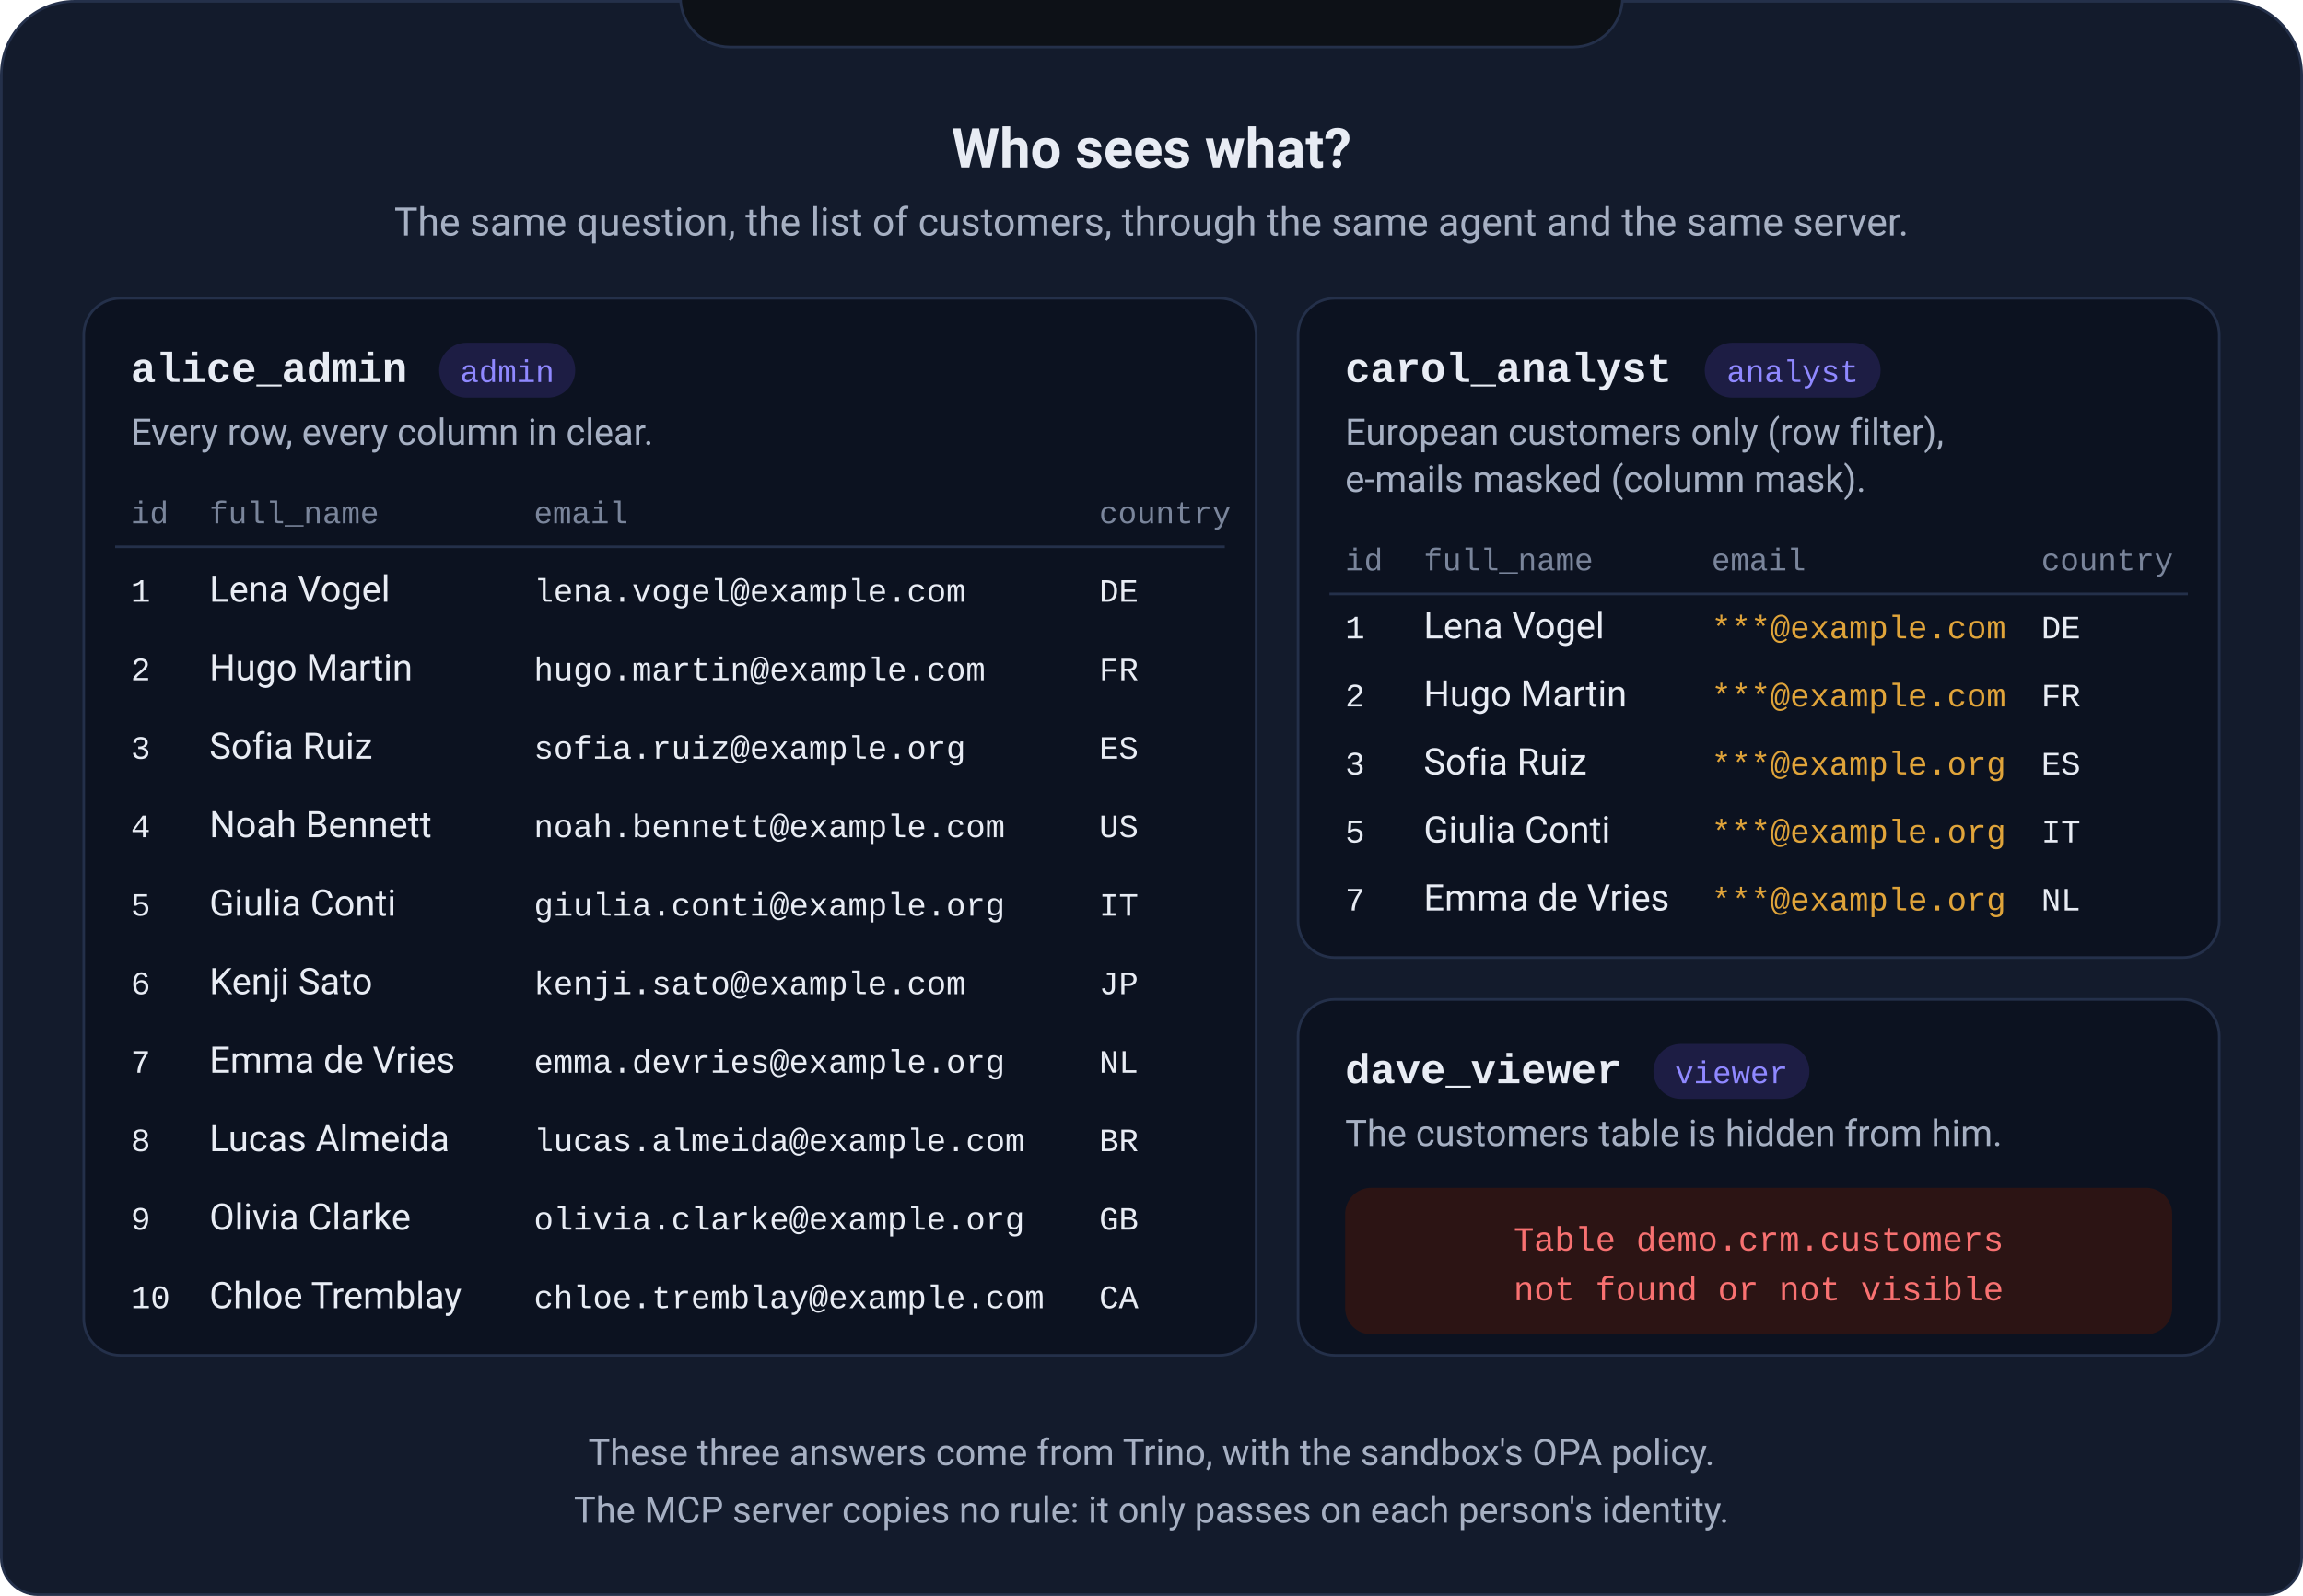
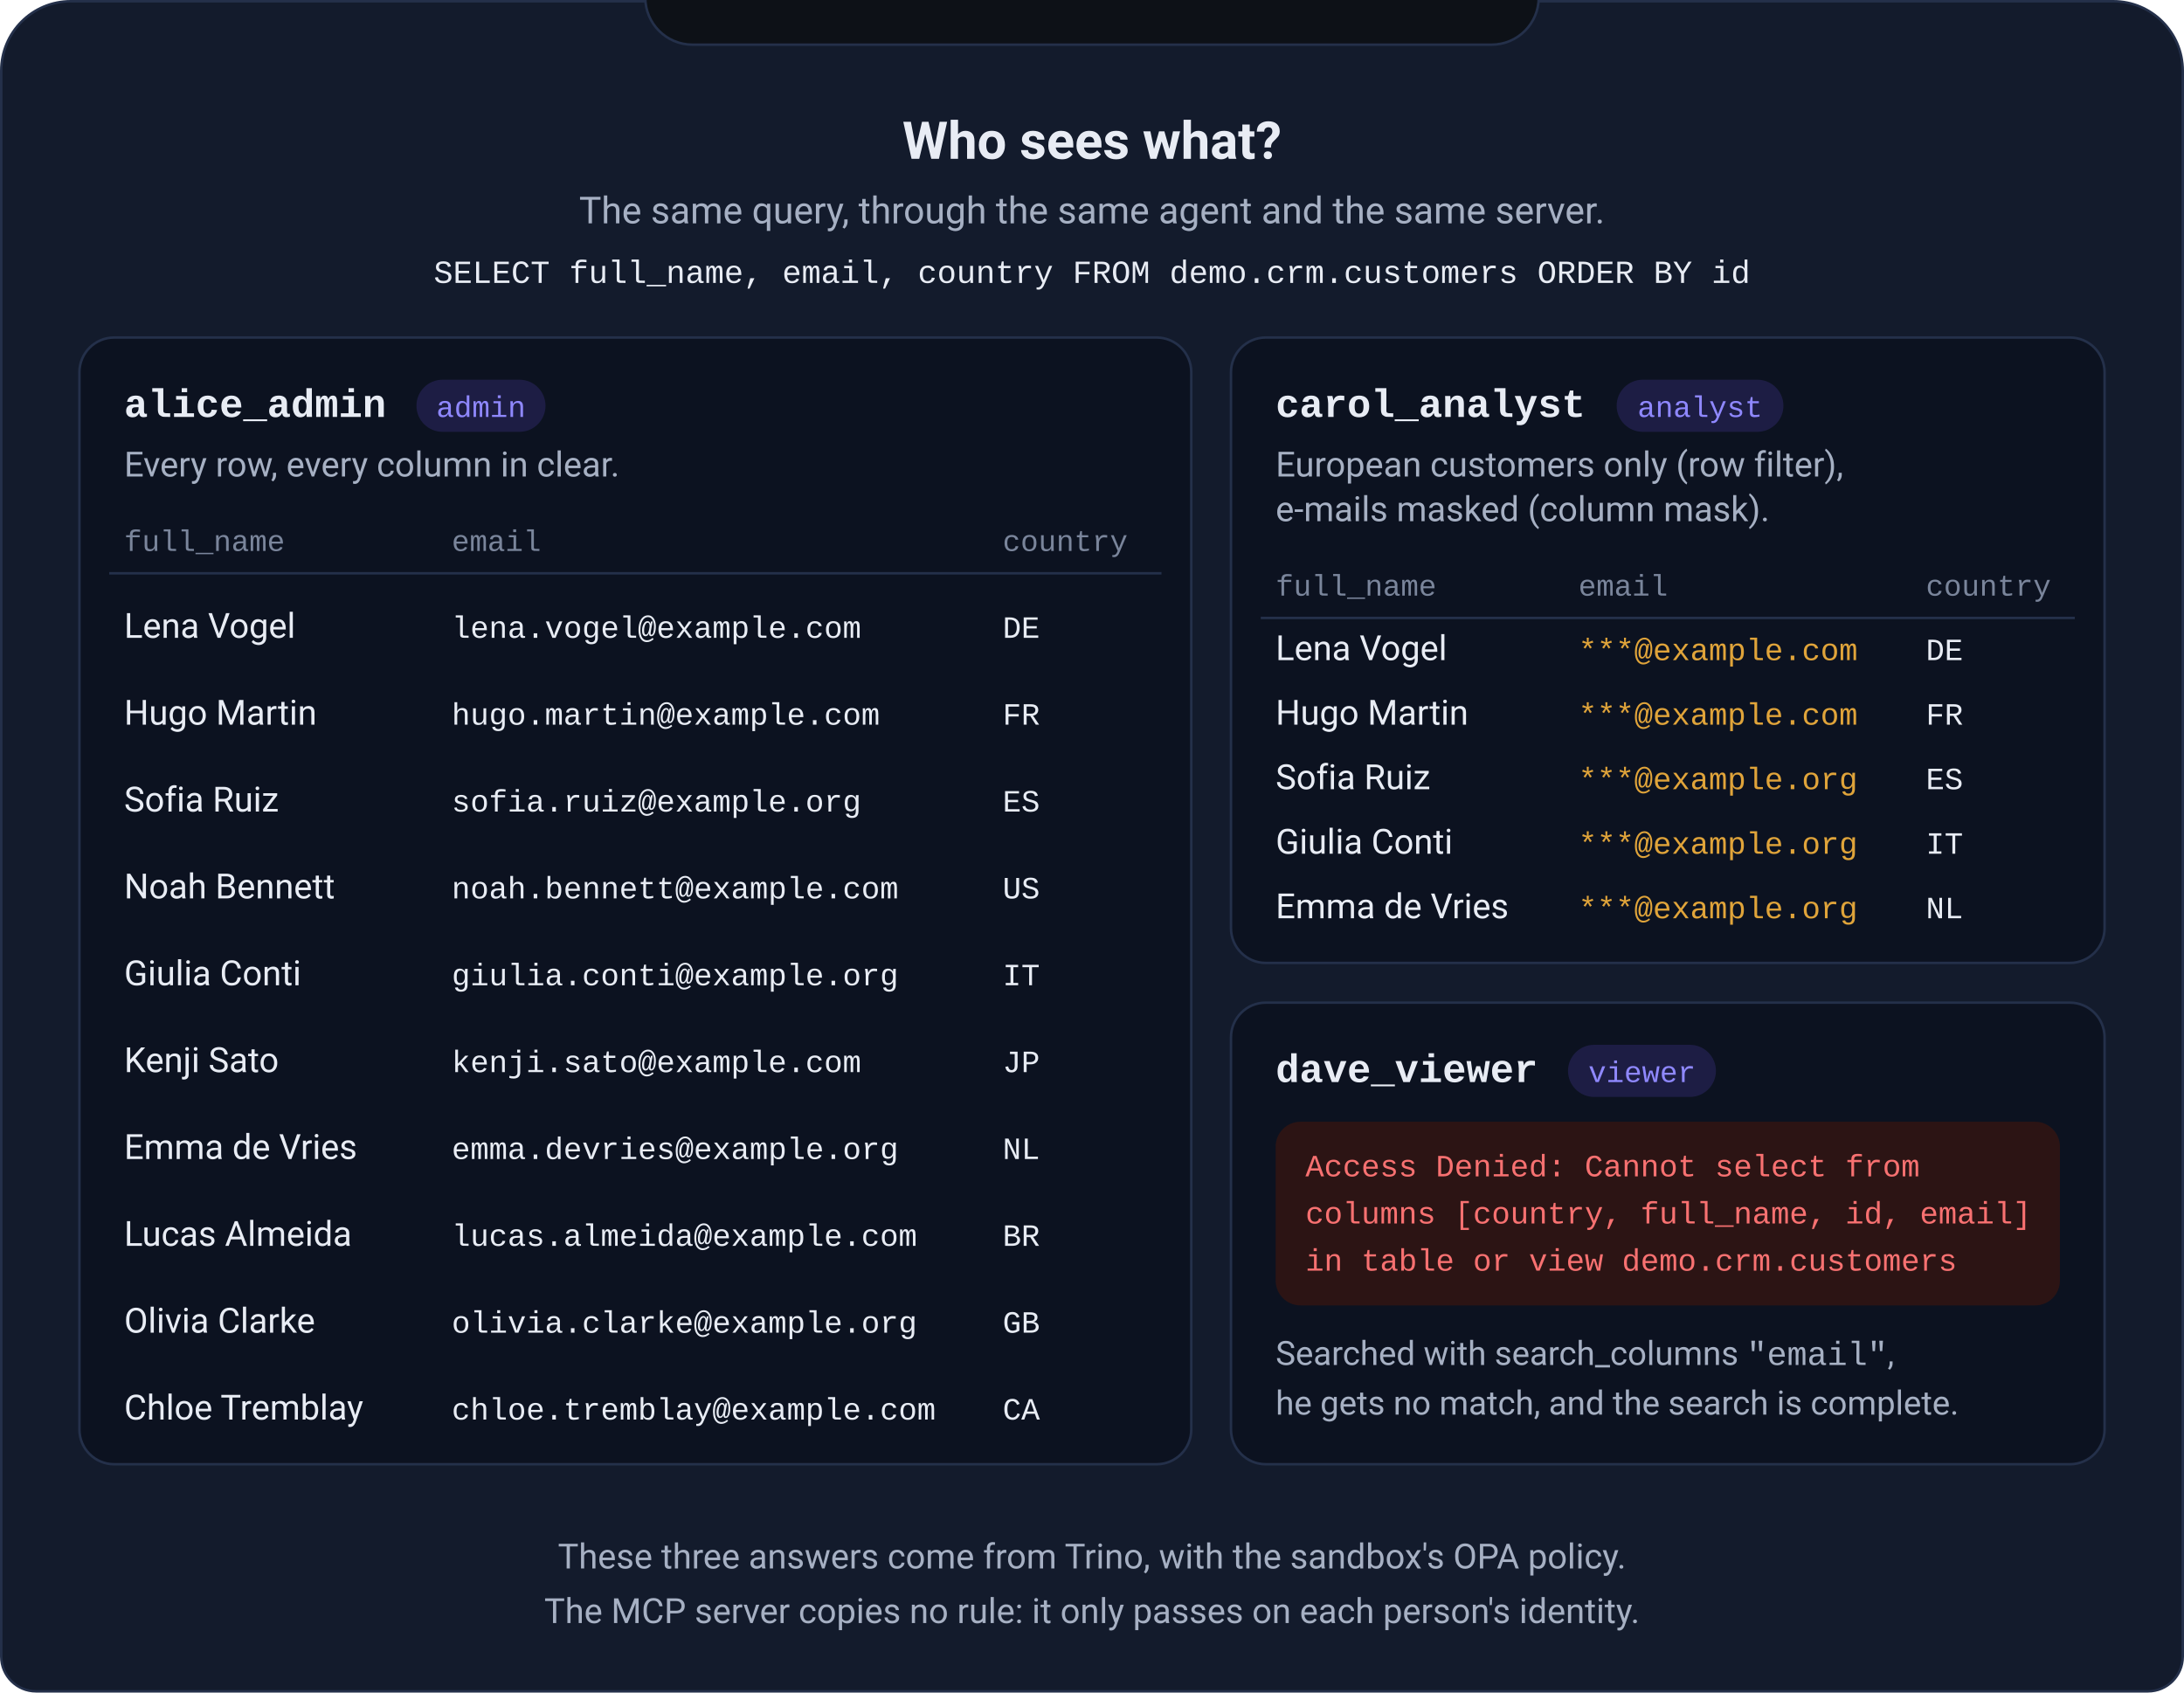
- <svg xmlns="http://www.w3.org/2000/svg" width="880" height="610" viewBox="0 0 880 610" role="img" aria-labelledby="t d">
+ <svg xmlns="http://www.w3.org/2000/svg" width="880" height="682" viewBox="0 0 880 682" role="img" aria-labelledby="t d">
  <style>
text{font-family:system-ui, -apple-system, 'Segoe UI', Roboto, 'Helvetica Neue', Arial, 'Noto Sans', 'DejaVu Sans', sans-serif;fill:#e8ecf4}
.m{font-family:ui-monospace, SFMono-Regular, 'SF Mono', Menlo, Consolas, 'Liberation Mono', 'DejaVu Sans Mono', monospace}
.mu{fill:#a6b0c3} .fa{fill:#7a859b} .ac{fill:#8f88ff} .am{fill:#e0a43a}
.ok{fill:#4ade80} .no{fill:#f87171} .b{font-weight:600} .bb{font-weight:700}
.ln{fill:none;stroke:#a6b0c3;stroke-width:1.5} .dash{stroke-dasharray:4 4}
.grid{stroke:#24304a;stroke-width:1}
</style>
-   <path d="M28.5 0.5H851.5A28 28 0 0 1 879.5 28.5V595.5A14 14 0 0 1 865.5 609.5H14.5A14 14 0 0 1 0.5 595.5V28.5A28 28 0 0 1 28.5 0.5Z" fill="#131b2c" stroke="#24304a" />
+   <path d="M28.5 0.5H851.5A28 28 0 0 1 879.5 28.5V667.5A14 14 0 0 1 865.5 681.5H14.5A14 14 0 0 1 0.5 667.5V28.5A28 28 0 0 1 28.5 0.5Z" fill="#131b2c" stroke="#24304a" />
  <rect x="260" y="-20" width="360" height="38" rx="19" fill="#0d1117" stroke="#24304a" />
-   <rect x="32" y="114" width="448" height="404" rx="14" fill="#0c1220" stroke="#24304a" stroke-width="1" />
-   <rect x="496" y="114" width="352" height="252" rx="14" fill="#0c1220" stroke="#24304a" stroke-width="1" />
-   <rect x="496" y="382" width="352" height="136" rx="14" fill="#0c1220" stroke="#24304a" stroke-width="1" />
+   <rect x="32" y="136" width="448" height="454" rx="14" fill="#0c1220" stroke="#24304a" stroke-width="1" />
+   <rect x="496" y="136" width="352" height="252" rx="14" fill="#0c1220" stroke="#24304a" stroke-width="1" />
+   <rect x="496" y="404" width="352" height="186" rx="14" fill="#0c1220" stroke="#24304a" stroke-width="1" />
  <text x="440.0" y="64" font-size="21" text-anchor="middle" class="bb" xml:space="preserve">Who sees what?</text>
-   <text x="440.0" y="90" font-size="15" text-anchor="middle" class="mu" xml:space="preserve">The same question, the list of customers, through the same agent and the same server.</text>
-   <text x="50" y="146" font-size="16" class="m bb" xml:space="preserve">alice_admin</text>
-   <rect x="167.8" y="131" width="52.0" height="21" rx="10.5" fill="#1d1d44" />
-   <text x="193.8" y="146" font-size="12" text-anchor="middle" class="m ac" xml:space="preserve">admin</text>
-   <text x="50" y="170" font-size="14" class="mu" xml:space="preserve">Every row, every column in clear.</text>
-   <text x="50" y="200" font-size="12" class="m fa" xml:space="preserve">id</text>
-   <text x="80" y="200" font-size="12" class="m fa" xml:space="preserve">full_name</text>
-   <text x="204" y="200" font-size="12" class="m fa" xml:space="preserve">email</text>
-   <text x="420" y="200" font-size="12" class="m fa" xml:space="preserve">country</text>
-   <path class="grid" d="M44 209H468" />
-   <text x="50" y="230" font-size="12.5" class="m" xml:space="preserve">1</text>
-   <text x="80" y="230" font-size="14" xml:space="preserve">Lena Vogel</text>
-   <text x="204" y="230" font-size="12.5" class="m" xml:space="preserve">lena.vogel@example.com</text>
-   <text x="420" y="230" font-size="12.5" class="m" xml:space="preserve">DE</text>
-   <text x="50" y="260" font-size="12.5" class="m" xml:space="preserve">2</text>
-   <text x="80" y="260" font-size="14" xml:space="preserve">Hugo Martin</text>
-   <text x="204" y="260" font-size="12.5" class="m" xml:space="preserve">hugo.martin@example.com</text>
-   <text x="420" y="260" font-size="12.5" class="m" xml:space="preserve">FR</text>
-   <text x="50" y="290" font-size="12.5" class="m" xml:space="preserve">3</text>
-   <text x="80" y="290" font-size="14" xml:space="preserve">Sofia Ruiz</text>
-   <text x="204" y="290" font-size="12.5" class="m" xml:space="preserve">sofia.ruiz@example.org</text>
-   <text x="420" y="290" font-size="12.5" class="m" xml:space="preserve">ES</text>
-   <text x="50" y="320" font-size="12.5" class="m" xml:space="preserve">4</text>
-   <text x="80" y="320" font-size="14" xml:space="preserve">Noah Bennett</text>
-   <text x="204" y="320" font-size="12.5" class="m" xml:space="preserve">noah.bennett@example.com</text>
-   <text x="420" y="320" font-size="12.5" class="m" xml:space="preserve">US</text>
-   <text x="50" y="350" font-size="12.5" class="m" xml:space="preserve">5</text>
-   <text x="80" y="350" font-size="14" xml:space="preserve">Giulia Conti</text>
-   <text x="204" y="350" font-size="12.5" class="m" xml:space="preserve">giulia.conti@example.org</text>
-   <text x="420" y="350" font-size="12.5" class="m" xml:space="preserve">IT</text>
-   <text x="50" y="380" font-size="12.5" class="m" xml:space="preserve">6</text>
-   <text x="80" y="380" font-size="14" xml:space="preserve">Kenji Sato</text>
-   <text x="204" y="380" font-size="12.5" class="m" xml:space="preserve">kenji.sato@example.com</text>
-   <text x="420" y="380" font-size="12.5" class="m" xml:space="preserve">JP</text>
-   <text x="50" y="410" font-size="12.5" class="m" xml:space="preserve">7</text>
-   <text x="80" y="410" font-size="14" xml:space="preserve">Emma de Vries</text>
-   <text x="204" y="410" font-size="12.5" class="m" xml:space="preserve">emma.devries@example.org</text>
-   <text x="420" y="410" font-size="12.5" class="m" xml:space="preserve">NL</text>
-   <text x="50" y="440" font-size="12.5" class="m" xml:space="preserve">8</text>
-   <text x="80" y="440" font-size="14" xml:space="preserve">Lucas Almeida</text>
-   <text x="204" y="440" font-size="12.5" class="m" xml:space="preserve">lucas.almeida@example.com</text>
-   <text x="420" y="440" font-size="12.5" class="m" xml:space="preserve">BR</text>
-   <text x="50" y="470" font-size="12.5" class="m" xml:space="preserve">9</text>
-   <text x="80" y="470" font-size="14" xml:space="preserve">Olivia Clarke</text>
-   <text x="204" y="470" font-size="12.5" class="m" xml:space="preserve">olivia.clarke@example.org</text>
-   <text x="420" y="470" font-size="12.5" class="m" xml:space="preserve">GB</text>
-   <text x="50" y="500" font-size="12.5" class="m" xml:space="preserve">10</text>
-   <text x="80" y="500" font-size="14" xml:space="preserve">Chloe Tremblay</text>
-   <text x="204" y="500" font-size="12.5" class="m" xml:space="preserve">chloe.tremblay@example.com</text>
-   <text x="420" y="500" font-size="12.5" class="m" xml:space="preserve">CA</text>
-   <text x="514" y="146" font-size="16" class="m bb" xml:space="preserve">carol_analyst</text>
-   <rect x="651.4" y="131" width="67.2" height="21" rx="10.5" fill="#1d1d44" />
-   <text x="685.0" y="146" font-size="12" text-anchor="middle" class="m ac" xml:space="preserve">analyst</text>
-   <text x="514" y="170" font-size="14" class="mu" xml:space="preserve">European customers only (row filter),</text>
-   <text x="514" y="188" font-size="14" class="mu" xml:space="preserve">e-mails masked (column mask).</text>
-   <text x="514" y="218" font-size="12" class="m fa" xml:space="preserve">id</text>
-   <text x="544" y="218" font-size="12" class="m fa" xml:space="preserve">full_name</text>
-   <text x="654" y="218" font-size="12" class="m fa" xml:space="preserve">email</text>
-   <text x="780" y="218" font-size="12" class="m fa" xml:space="preserve">country</text>
-   <path class="grid" d="M508 227H836" />
-   <text x="514" y="244" font-size="12.5" class="m" xml:space="preserve">1</text>
-   <text x="544" y="244" font-size="14" xml:space="preserve">Lena Vogel</text>
-   <text x="654" y="244" font-size="12.5" class="m am" xml:space="preserve">***@example.com</text>
-   <text x="780" y="244" font-size="12.5" class="m" xml:space="preserve">DE</text>
-   <text x="514" y="270" font-size="12.5" class="m" xml:space="preserve">2</text>
-   <text x="544" y="270" font-size="14" xml:space="preserve">Hugo Martin</text>
-   <text x="654" y="270" font-size="12.5" class="m am" xml:space="preserve">***@example.com</text>
-   <text x="780" y="270" font-size="12.5" class="m" xml:space="preserve">FR</text>
-   <text x="514" y="296" font-size="12.5" class="m" xml:space="preserve">3</text>
-   <text x="544" y="296" font-size="14" xml:space="preserve">Sofia Ruiz</text>
-   <text x="654" y="296" font-size="12.5" class="m am" xml:space="preserve">***@example.org</text>
-   <text x="780" y="296" font-size="12.5" class="m" xml:space="preserve">ES</text>
-   <text x="514" y="322" font-size="12.5" class="m" xml:space="preserve">5</text>
-   <text x="544" y="322" font-size="14" xml:space="preserve">Giulia Conti</text>
-   <text x="654" y="322" font-size="12.5" class="m am" xml:space="preserve">***@example.org</text>
-   <text x="780" y="322" font-size="12.5" class="m" xml:space="preserve">IT</text>
-   <text x="514" y="348" font-size="12.5" class="m" xml:space="preserve">7</text>
-   <text x="544" y="348" font-size="14" xml:space="preserve">Emma de Vries</text>
-   <text x="654" y="348" font-size="12.5" class="m am" xml:space="preserve">***@example.org</text>
-   <text x="780" y="348" font-size="12.5" class="m" xml:space="preserve">NL</text>
-   <text x="514" y="414" font-size="16" class="m bb" xml:space="preserve">dave_viewer</text>
-   <rect x="631.8" y="399" width="59.6" height="21" rx="10.5" fill="#1d1d44" />
-   <text x="661.6" y="414" font-size="12" text-anchor="middle" class="m ac" xml:space="preserve">viewer</text>
-   <text x="514" y="438" font-size="14" class="mu" xml:space="preserve">The customers table is hidden from him.</text>
-   <rect x="514" y="454" width="316" height="56" rx="10" fill="#2c1414" />
-   <text x="672.0" y="478" font-size="13" text-anchor="middle" class="m no" xml:space="preserve">Table demo.crm.customers</text>
-   <text x="672.0" y="497" font-size="13" text-anchor="middle" class="m no" xml:space="preserve">not found or not visible</text>
-   <text x="440.0" y="560" font-size="14" text-anchor="middle" class="mu" xml:space="preserve">These three answers come from Trino, with the sandbox's OPA policy.</text>
-   <text x="440.0" y="582" font-size="14" text-anchor="middle" class="mu" xml:space="preserve">The MCP server copies no rule: it only passes on each person's identity.</text>
+   <text x="440.0" y="90" font-size="15" text-anchor="middle" class="mu" xml:space="preserve">The same query, through the same agent and the same server.</text>
+   <text x="440.0" y="114" font-size="13" text-anchor="middle" class="m" xml:space="preserve">SELECT full_name, email, country FROM demo.crm.customers ORDER BY id</text>
+   <text x="50" y="168" font-size="16" class="m bb" xml:space="preserve">alice_admin</text>
+   <rect x="167.8" y="153" width="52.0" height="21" rx="10.5" fill="#1d1d44" />
+   <text x="193.8" y="168" font-size="12" text-anchor="middle" class="m ac" xml:space="preserve">admin</text>
+   <text x="50" y="192" font-size="14" class="mu" xml:space="preserve">Every row, every column in clear.</text>
+   <text x="50" y="222" font-size="12" class="m fa" xml:space="preserve">full_name</text>
+   <text x="182" y="222" font-size="12" class="m fa" xml:space="preserve">email</text>
+   <text x="404" y="222" font-size="12" class="m fa" xml:space="preserve">country</text>
+   <path class="grid" d="M44 231H468" />
+   <text x="50" y="257" font-size="14" xml:space="preserve">Lena Vogel</text>
+   <text x="182" y="257" font-size="12.5" class="m" xml:space="preserve">lena.vogel@example.com</text>
+   <text x="404" y="257" font-size="12.5" class="m" xml:space="preserve">DE</text>
+   <text x="50" y="292" font-size="14" xml:space="preserve">Hugo Martin</text>
+   <text x="182" y="292" font-size="12.5" class="m" xml:space="preserve">hugo.martin@example.com</text>
+   <text x="404" y="292" font-size="12.5" class="m" xml:space="preserve">FR</text>
+   <text x="50" y="327" font-size="14" xml:space="preserve">Sofia Ruiz</text>
+   <text x="182" y="327" font-size="12.5" class="m" xml:space="preserve">sofia.ruiz@example.org</text>
+   <text x="404" y="327" font-size="12.5" class="m" xml:space="preserve">ES</text>
+   <text x="50" y="362" font-size="14" xml:space="preserve">Noah Bennett</text>
+   <text x="182" y="362" font-size="12.5" class="m" xml:space="preserve">noah.bennett@example.com</text>
+   <text x="404" y="362" font-size="12.5" class="m" xml:space="preserve">US</text>
+   <text x="50" y="397" font-size="14" xml:space="preserve">Giulia Conti</text>
+   <text x="182" y="397" font-size="12.5" class="m" xml:space="preserve">giulia.conti@example.org</text>
+   <text x="404" y="397" font-size="12.5" class="m" xml:space="preserve">IT</text>
+   <text x="50" y="432" font-size="14" xml:space="preserve">Kenji Sato</text>
+   <text x="182" y="432" font-size="12.5" class="m" xml:space="preserve">kenji.sato@example.com</text>
+   <text x="404" y="432" font-size="12.5" class="m" xml:space="preserve">JP</text>
+   <text x="50" y="467" font-size="14" xml:space="preserve">Emma de Vries</text>
+   <text x="182" y="467" font-size="12.5" class="m" xml:space="preserve">emma.devries@example.org</text>
+   <text x="404" y="467" font-size="12.5" class="m" xml:space="preserve">NL</text>
+   <text x="50" y="502" font-size="14" xml:space="preserve">Lucas Almeida</text>
+   <text x="182" y="502" font-size="12.5" class="m" xml:space="preserve">lucas.almeida@example.com</text>
+   <text x="404" y="502" font-size="12.5" class="m" xml:space="preserve">BR</text>
+   <text x="50" y="537" font-size="14" xml:space="preserve">Olivia Clarke</text>
+   <text x="182" y="537" font-size="12.5" class="m" xml:space="preserve">olivia.clarke@example.org</text>
+   <text x="404" y="537" font-size="12.5" class="m" xml:space="preserve">GB</text>
+   <text x="50" y="572" font-size="14" xml:space="preserve">Chloe Tremblay</text>
+   <text x="182" y="572" font-size="12.5" class="m" xml:space="preserve">chloe.tremblay@example.com</text>
+   <text x="404" y="572" font-size="12.5" class="m" xml:space="preserve">CA</text>
+   <text x="514" y="168" font-size="16" class="m bb" xml:space="preserve">carol_analyst</text>
+   <rect x="651.4" y="153" width="67.2" height="21" rx="10.5" fill="#1d1d44" />
+   <text x="685.0" y="168" font-size="12" text-anchor="middle" class="m ac" xml:space="preserve">analyst</text>
+   <text x="514" y="192" font-size="14" class="mu" xml:space="preserve">European customers only (row filter),</text>
+   <text x="514" y="210" font-size="14" class="mu" xml:space="preserve">e-mails masked (column mask).</text>
+   <text x="514" y="240" font-size="12" class="m fa" xml:space="preserve">full_name</text>
+   <text x="636" y="240" font-size="12" class="m fa" xml:space="preserve">email</text>
+   <text x="776" y="240" font-size="12" class="m fa" xml:space="preserve">country</text>
+   <path class="grid" d="M508 249H836" />
+   <text x="514" y="266" font-size="14" xml:space="preserve">Lena Vogel</text>
+   <text x="636" y="266" font-size="12.5" class="m am" xml:space="preserve">***@example.com</text>
+   <text x="776" y="266" font-size="12.5" class="m" xml:space="preserve">DE</text>
+   <text x="514" y="292" font-size="14" xml:space="preserve">Hugo Martin</text>
+   <text x="636" y="292" font-size="12.5" class="m am" xml:space="preserve">***@example.com</text>
+   <text x="776" y="292" font-size="12.5" class="m" xml:space="preserve">FR</text>
+   <text x="514" y="318" font-size="14" xml:space="preserve">Sofia Ruiz</text>
+   <text x="636" y="318" font-size="12.5" class="m am" xml:space="preserve">***@example.org</text>
+   <text x="776" y="318" font-size="12.5" class="m" xml:space="preserve">ES</text>
+   <text x="514" y="344" font-size="14" xml:space="preserve">Giulia Conti</text>
+   <text x="636" y="344" font-size="12.5" class="m am" xml:space="preserve">***@example.org</text>
+   <text x="776" y="344" font-size="12.5" class="m" xml:space="preserve">IT</text>
+   <text x="514" y="370" font-size="14" xml:space="preserve">Emma de Vries</text>
+   <text x="636" y="370" font-size="12.5" class="m am" xml:space="preserve">***@example.org</text>
+   <text x="776" y="370" font-size="12.5" class="m" xml:space="preserve">NL</text>
+   <text x="514" y="436" font-size="16" class="m bb" xml:space="preserve">dave_viewer</text>
+   <rect x="631.8" y="421" width="59.6" height="21" rx="10.5" fill="#1d1d44" />
+   <text x="661.6" y="436" font-size="12" text-anchor="middle" class="m ac" xml:space="preserve">viewer</text>
+   <rect x="514" y="452" width="316" height="74" rx="10" fill="#2c1414" />
+   <text x="526" y="474" font-size="12.5" class="m no" xml:space="preserve">Access Denied: Cannot select from</text>
+   <text x="526" y="493" font-size="12.5" class="m no" xml:space="preserve">columns [country, full_name, id, email]</text>
+   <text x="526" y="512" font-size="12.5" class="m no" xml:space="preserve">in table or view demo.crm.customers</text>
+   <text x="514" y="550" font-size="13.5" class="mu" xml:space="preserve">Searched with search_columns <tspan class="m">"email"</tspan>,</text>
+   <text x="514" y="570" font-size="13.5" class="mu" xml:space="preserve">he gets no match, and the search is complete.</text>
+   <text x="440.0" y="632" font-size="14" text-anchor="middle" class="mu" xml:space="preserve">These three answers come from Trino, with the sandbox's OPA policy.</text>
+   <text x="440.0" y="654" font-size="14" text-anchor="middle" class="mu" xml:space="preserve">The MCP server copies no rule: it only passes on each person's identity.</text>
</svg>
